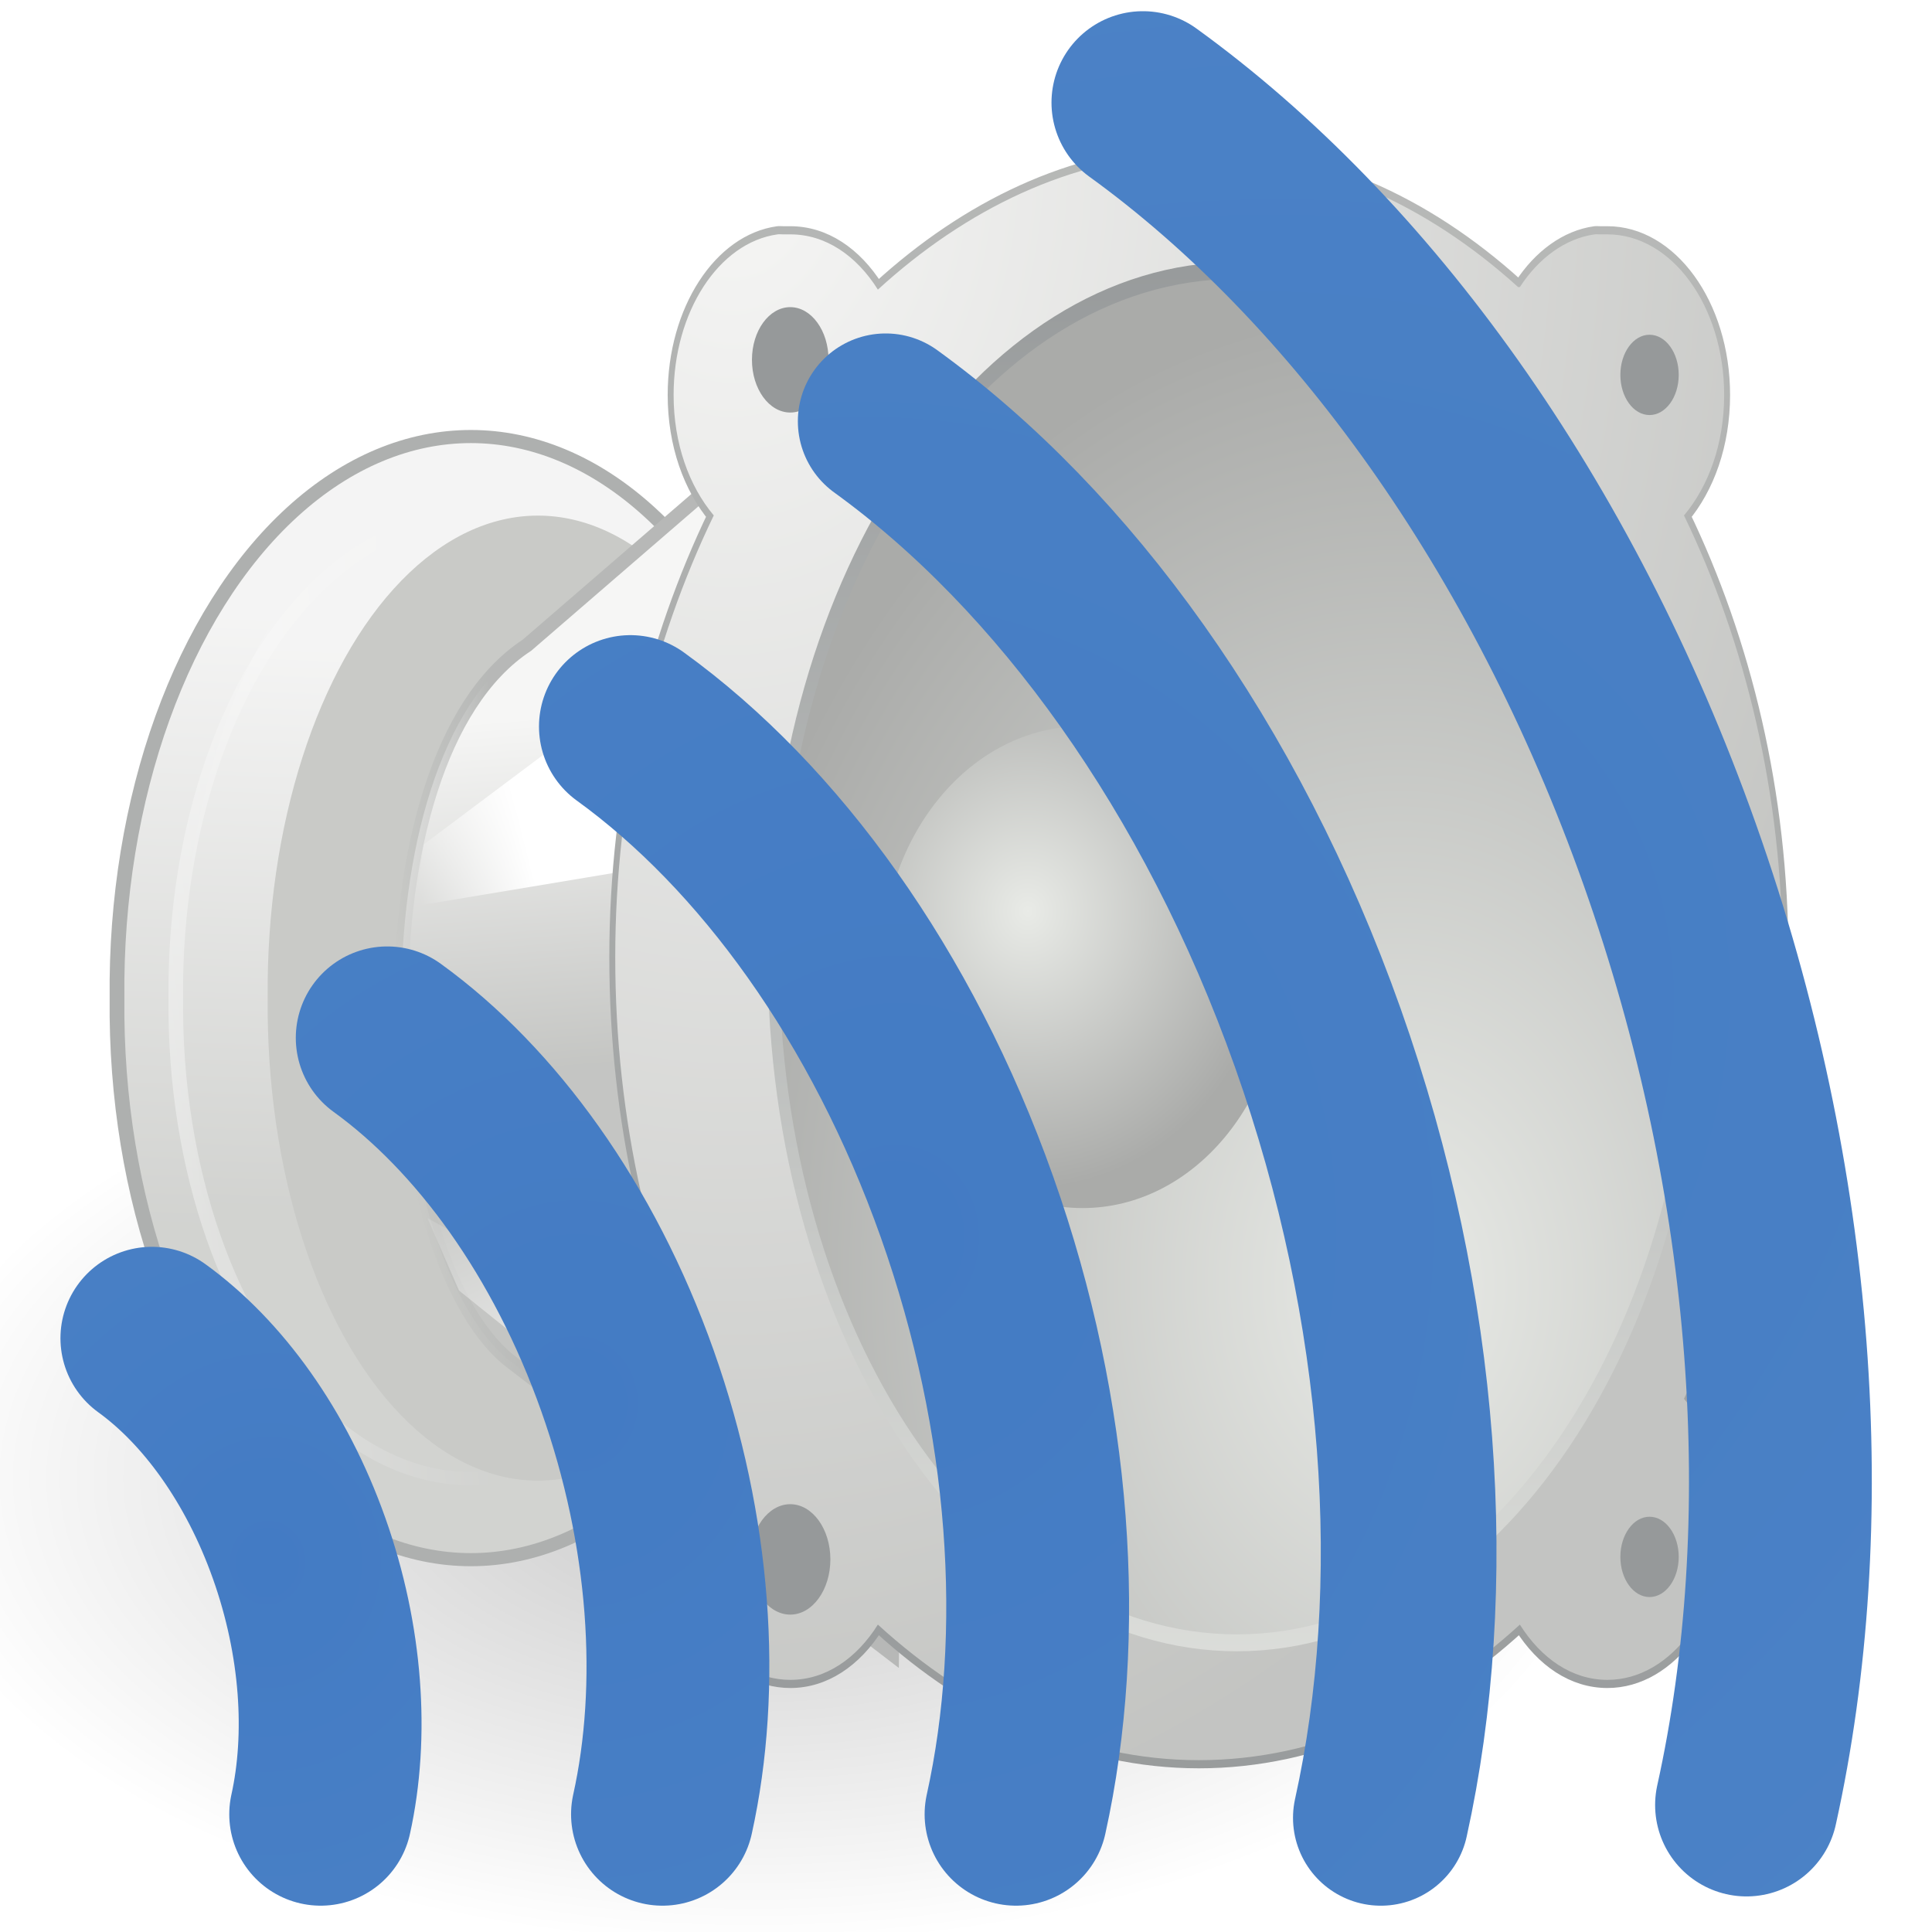
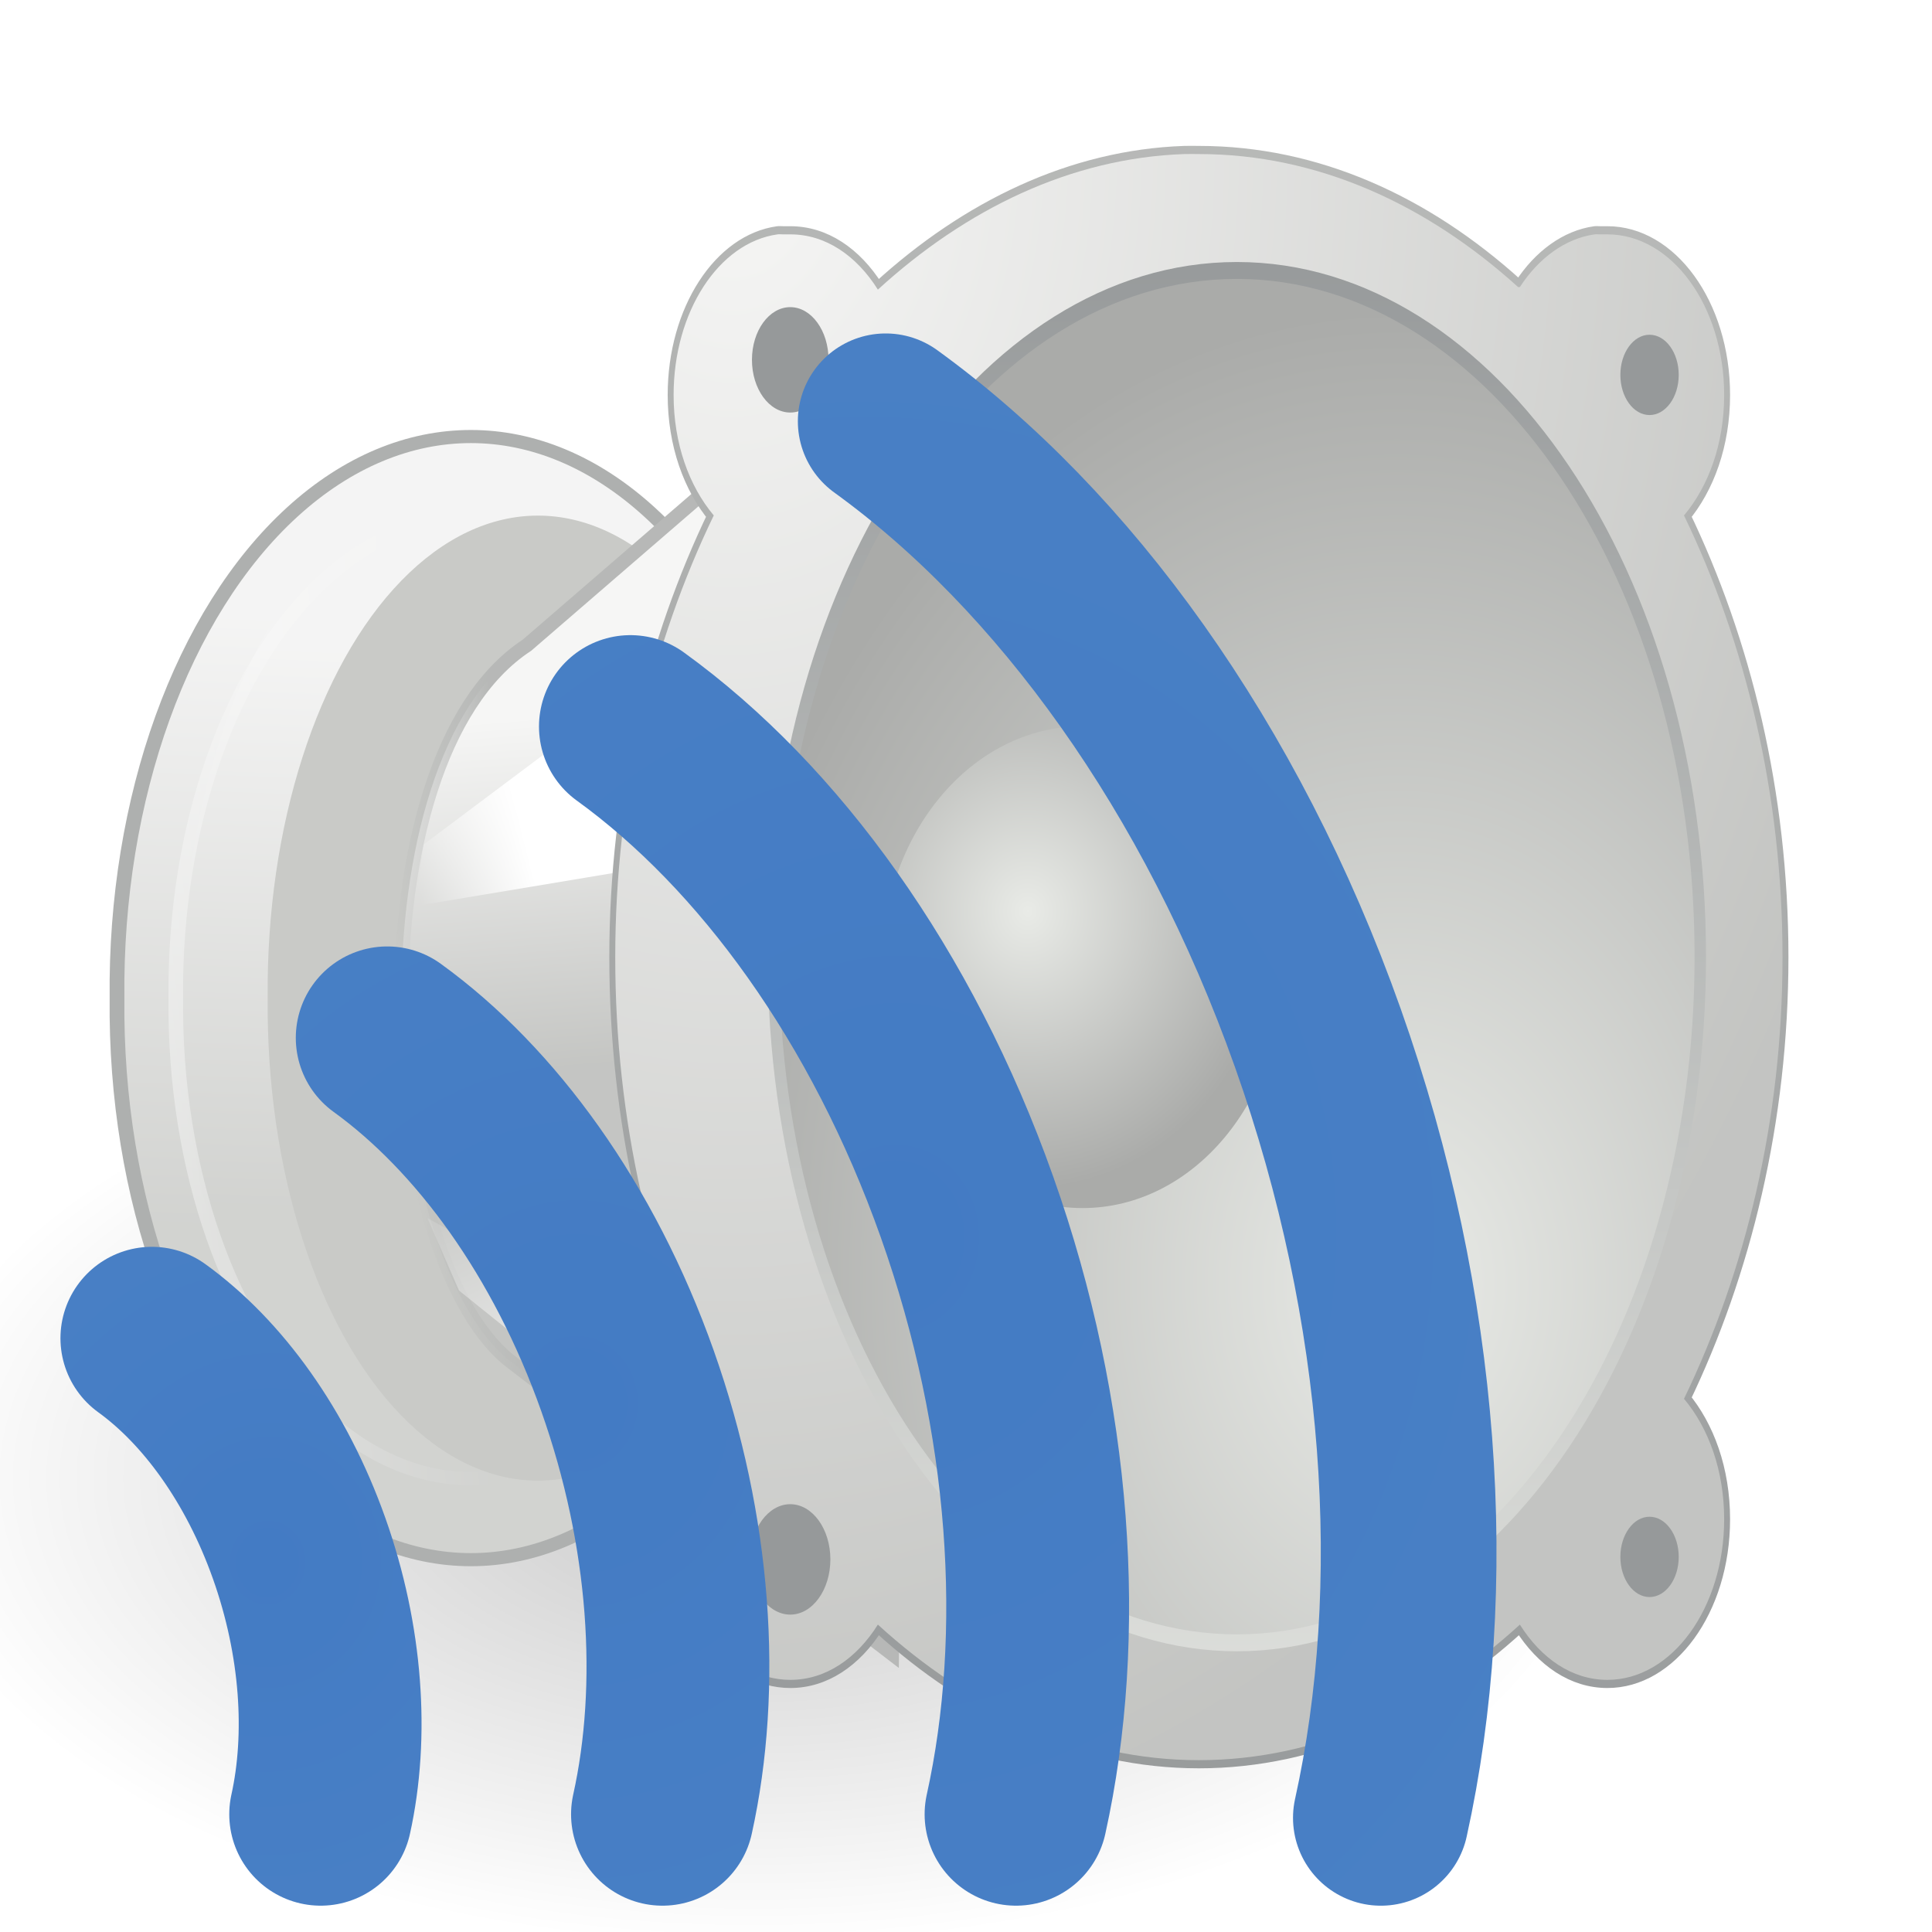
<svg xmlns="http://www.w3.org/2000/svg" xmlns:xlink="http://www.w3.org/1999/xlink" width="48" height="48" id="svg2566" version="1.0">
  <defs id="defs2568">
    <linearGradient id="linearGradient3510">
      <stop style="stop-color:#ffffff;stop-opacity:1;" offset="0" id="stop3512" />
      <stop style="stop-color:#ffffff;stop-opacity:0;" offset="1" id="stop3514" />
    </linearGradient>
    <linearGradient id="linearGradient3498">
      <stop style="stop-color:#437bc4;stop-opacity:1;" offset="0" id="stop3500" />
      <stop style="stop-color:#4f85c7;stop-opacity:1;" offset="1" id="stop3502" />
    </linearGradient>
    <linearGradient id="linearGradient3281">
      <stop style="stop-color:#ffffff;stop-opacity:1;" offset="0" id="stop3283" />
      <stop style="stop-color:#ffffff;stop-opacity:0;" offset="1" id="stop3285" />
    </linearGradient>
    <linearGradient id="linearGradient4099">
      <stop style="stop-color:#6f726f;stop-opacity:1;" offset="0" id="stop4101" />
      <stop style="stop-color:#6f726f;stop-opacity:0;" offset="1" id="stop4103" />
    </linearGradient>
    <linearGradient id="linearGradient4068">
      <stop style="stop-color:#eaeae9;stop-opacity:1;" offset="0" id="stop4070" />
      <stop style="stop-color:#a5a7a2;stop-opacity:1;" offset="1" id="stop4072" />
    </linearGradient>
    <linearGradient id="linearGradient3670">
      <stop id="stop3672" offset="0" style="stop-color:#d3d7cf" />
      <stop id="stop3674" offset="1" style="stop-color:#555753" />
    </linearGradient>
    <radialGradient xlink:href="#linearGradient3670" id="radialGradient3634" cx="6.88" cy="7.199" fx="6.88" fy="7.199" r="9.375" gradientUnits="userSpaceOnUse" gradientTransform="matrix(1.240749,0,0,1.157631,-1.713645,-1.134736)" />
    <linearGradient id="linearGradient3692">
      <stop style="stop-color:#2e3436;stop-opacity:1;" offset="0" id="stop3694" />
      <stop style="stop-color:#babdb6" offset="1" id="stop3696" />
    </linearGradient>
    <linearGradient xlink:href="#linearGradient3692" id="linearGradient3698" x1="-0.52" y1="-0.52" x2="-0.52" y2="19.27" gradientUnits="userSpaceOnUse" />
    <linearGradient id="linearGradient3628">
      <stop style="stop-color:#d3d7cf" offset="0" id="stop3630" />
      <stop style="stop-color:#555753" offset="1" id="stop3632" />
    </linearGradient>
    <radialGradient xlink:href="#linearGradient3628" id="radialGradient3644" cx="12.705" cy="13.847" fx="12.705" fy="13.847" r="9.375" gradientUnits="userSpaceOnUse" gradientTransform="matrix(6.370852e-2,-1.424475,1.547293,6.92112e-2,-9.530629,30.98681)" />
    <linearGradient id="linearGradient3730">
      <stop id="stop3732" offset="0" style="stop-color:#eeeeec" />
      <stop id="stop3734" offset="1" style="stop-color:#888a85" />
    </linearGradient>
    <radialGradient xlink:href="#linearGradient3730" id="radialGradient3728" gradientUnits="userSpaceOnUse" gradientTransform="matrix(-0.310032,2.110862,-2.082775,-0.305867,17.75288,16.41459)" cx="-1.002" cy="0.99" fx="-1.002" fy="0.99" r="9.921" />
    <linearGradient id="linearGradient1557">
      <stop id="stop1559" offset="0" style="stop-color:#2e3436;stop-opacity:1;" />
      <stop id="stop1561" offset="1" style="stop-color:#888a85" />
    </linearGradient>
    <linearGradient xlink:href="#linearGradient1557" id="linearGradient1549" x1="17.062" y1="34.95" x2="20.312" y2="5.375" gradientUnits="userSpaceOnUse" />
    <linearGradient id="linearGradient3676">
      <stop style="stop-color:#eeeeec" offset="0" id="stop4022" />
      <stop style="stop-color:#555753" offset="1" id="stop3680" />
    </linearGradient>
    <radialGradient xlink:href="#linearGradient3676" id="radialGradient3702" gradientUnits="userSpaceOnUse" gradientTransform="matrix(-0.127582,1.416065,-1.630141,-0.146854,17.48751,15.56121)" cx="-1.002" cy="0.99" fx="-1.002" fy="0.99" r="9.921" />
    <linearGradient id="linearGradient3788">
      <stop style="stop-color:#cccdcb;stop-opacity:1;" offset="0" id="stop3790" />
      <stop style="stop-color:#888a85;stop-opacity:1;" offset="1" id="stop3792" />
    </linearGradient>
    <linearGradient id="linearGradient3674">
      <stop style="stop-color:#ffffff;stop-opacity:0;" offset="0" id="stop3676" />
      <stop style="stop-color:#ffffff;stop-opacity:1;" offset="1" id="stop3678" />
    </linearGradient>
    <linearGradient id="linearGradient3657">
      <stop style="stop-color:#fafafa;stop-opacity:1;" offset="0" id="stop3659" />
      <stop style="stop-color:#bfbfbf;stop-opacity:1;" offset="1" id="stop3661" />
    </linearGradient>
    <linearGradient id="linearGradient3609">
      <stop style="stop-color:#000000;stop-opacity:1;" offset="0" id="stop3611" />
      <stop style="stop-color:#000000;stop-opacity:0;" offset="1" id="stop3613" />
    </linearGradient>
    <linearGradient xlink:href="#linearGradient4608" id="linearGradient4585" gradientUnits="userSpaceOnUse" gradientTransform="matrix(2.339723,0,0,2.339723,-116.0497,4.376374)" x1="56.303" y1="4.937" x2="56.609" y2="8.68" />
    <linearGradient xlink:href="#linearGradient4608" id="linearGradient4641" x1="58.016" y1="35.015" x2="57.954" y2="40.999" gradientUnits="userSpaceOnUse" spreadMethod="reflect" gradientTransform="matrix(0.997993,0,0,1,-97.71685,-9.352993)" />
    <linearGradient id="linearGradient4608">
      <stop style="stop-color:#eeeeec" offset="0" id="stop4610" />
      <stop style="stop-color:#8a8c87;stop-opacity:1;" offset="1" id="stop4612" />
    </linearGradient>
    <radialGradient xlink:href="#linearGradient3609" id="radialGradient3615" cx="6.408" cy="17.404" fx="6.408" fy="17.404" r="5.524" gradientTransform="matrix(1,0,0,0.416,0,10.16382)" gradientUnits="userSpaceOnUse" />
    <linearGradient xlink:href="#linearGradient3657" id="linearGradient3668" gradientUnits="userSpaceOnUse" x1="10.438" y1="8.29" x2="10.438" y2="18.985" gradientTransform="translate(-64.70027,0)" />
    <radialGradient xlink:href="#linearGradient3674" id="radialGradient3680" cx="5.082" cy="12.516" fx="5.082" fy="12.516" r="2.983" gradientTransform="matrix(2.017008,0,-1.9570578e-8,2.338468,0.6285502,-1.712618)" gradientUnits="userSpaceOnUse" />
    <linearGradient xlink:href="#linearGradient3788" id="linearGradient3794" x1="8.054" y1="11.03" x2="10.438" y2="11.03" gradientUnits="userSpaceOnUse" gradientTransform="translate(-64.70027,0)" />
    <linearGradient xlink:href="#linearGradient4068" id="linearGradient4095" gradientUnits="userSpaceOnUse" x1="7.576" y1="20.302" x2="7.322" y2="27.345" />
    <linearGradient xlink:href="#linearGradient4068" id="linearGradient4097" gradientUnits="userSpaceOnUse" x1="7.576" y1="20.302" x2="7.322" y2="27.345" />
    <linearGradient xlink:href="#linearGradient4099" id="linearGradient4105" x1="11.126" y1="25.56" x2="9.347" y2="25.737" gradientUnits="userSpaceOnUse" gradientTransform="matrix(1.713477,0,0,1.713477,-5.844493,-19.41451)" />
    <linearGradient xlink:href="#linearGradient3281" id="linearGradient3287" x1="4.683" y1="24.665" x2="8.371" y2="24.317" gradientUnits="userSpaceOnUse" />
    <radialGradient xlink:href="#linearGradient3498" id="radialGradient3504" cx="36.828" cy="24.428" fx="36.828" fy="24.428" r="1.24" gradientTransform="matrix(32.31305,-14.27586,12.61969,35.59261,-1476.071,-312.913)" gradientUnits="userSpaceOnUse" />
    <radialGradient xlink:href="#linearGradient3498" id="radialGradient3506" gradientUnits="userSpaceOnUse" gradientTransform="matrix(43.96827,-19.42511,10.90693,30.76199,-1863.7,-6.218901)" cx="36.828" cy="24.428" fx="36.828" fy="24.428" r="1.24" />
    <radialGradient xlink:href="#linearGradient3498" id="radialGradient3508" gradientUnits="userSpaceOnUse" gradientTransform="matrix(31.04821,-13.71706,12.12571,34.1994,-1418.48,-299.3364)" cx="36.828" cy="24.428" fx="36.828" fy="24.428" r="1.24" />
    <linearGradient xlink:href="#linearGradient3510" id="linearGradient3516" x1="9.486" y1="22.108" x2="7.378" y2="22.638" gradientUnits="userSpaceOnUse" gradientTransform="matrix(1.321942,0,0,1.321942,0.7364601,-9.731858)" />
    <radialGradient xlink:href="#linearGradient3498" id="radialGradient6911" gradientUnits="userSpaceOnUse" gradientTransform="matrix(40.65659,0,0,26.21348,-1479.312,-616.3284)" cx="36.828" cy="24.428" fx="36.828" fy="24.428" r="1.24" />
    <radialGradient xlink:href="#linearGradient3498" id="radialGradient6915" gradientUnits="userSpaceOnUse" gradientTransform="matrix(45.65283,0,0,29.43482,-1656.41,-695.1376)" cx="36.828" cy="24.428" fx="36.828" fy="24.428" r="1.24" />
    <radialGradient xlink:href="#linearGradient3498" id="radialGradient6919" gradientUnits="userSpaceOnUse" gradientTransform="matrix(23.06533,-10.19023,9.008039,25.40631,-1055.191,-210.4598)" cx="36.828" cy="24.428" fx="36.828" fy="24.428" r="1.24" />
    <radialGradient xlink:href="#linearGradient3498" id="radialGradient6923" gradientUnits="userSpaceOnUse" gradientTransform="matrix(14.14199,-6.247914,5.523079,15.57731,-649.0921,-111.6005)" cx="36.828" cy="24.428" fx="36.828" fy="24.428" r="1.24" />
  </defs>
  <g id="layer1">
    <g style="opacity:0.5;stroke-width:0.203;stroke-miterlimit:4;stroke-dasharray:none" id="g4951" transform="matrix(1.450031,0,0,1.995169,-5.014883,-24.10487)">
      <path style="opacity:0.429;color:#000000;fill:url(#radialGradient3615);fill-opacity:1;fill-rule:nonzero;stroke:none;stroke-width:0.079;stroke-linecap:round;stroke-linejoin:round;marker:none;marker-start:none;marker-mid:none;marker-end:none;stroke-miterlimit:4;stroke-dasharray:none;stroke-dashoffset:0;stroke-opacity:1;visibility:visible;display:inline;overflow:visible" id="path3607" d="M 11.932 17.404 A 5.524 2.298 0 1 1  0.884,17.404 A 5.524 2.298 0 1 1  11.932 17.404 z" transform="matrix(2.645567,0,0,2.52105,-0.5794078,-13.3796)" />
      <g style="stroke-width:0.203;stroke-miterlimit:4;stroke-dasharray:none" id="g3963">
        <g style="stroke-width:0.202;stroke-miterlimit:4;stroke-dasharray:none" transform="matrix(1.181684,0,0,0.8588133,3.7081077e-2,3.176072)" id="g4090">
          <path style="opacity:1;color:#000000;fill:url(#linearGradient4095);fill-opacity:1;fill-rule:nonzero;stroke:#5d615f;stroke-width:0.151;stroke-linecap:round;stroke-linejoin:round;marker:none;marker-start:none;marker-mid:none;marker-end:none;stroke-miterlimit:4;stroke-dasharray:none;stroke-dashoffset:0;stroke-opacity:1;visibility:visible;display:inline;overflow:visible" id="path4076" d="M 12.374 24.665 A 3.624 6.364 0 1 1  5.127,24.665 A 3.624 6.364 0 1 1  12.374 24.665 z" transform="matrix(1.415965,0,0,1.258558,-2.667614,-6.200669)" />
          <path transform="matrix(1.154526,0,0,1.154526,-0.379902,-3.63468)" d="M 12.374 24.665 A 3.624 6.364 0 1 1  5.127,24.665 A 3.624 6.364 0 1 1  12.374 24.665 z" id="path4060" style="opacity:1;color:#000000;fill:url(#linearGradient4097);fill-opacity:1;fill-rule:nonzero;stroke:none;stroke-width:0.175;stroke-linecap:round;stroke-linejoin:round;marker:none;marker-start:none;marker-mid:none;marker-end:none;stroke-miterlimit:4;stroke-dasharray:none;stroke-dashoffset:0;stroke-opacity:1;visibility:visible;display:inline;overflow:visible" />
          <path style="opacity:1;color:#000000;fill:#93958f;fill-opacity:1;fill-rule:nonzero;stroke:none;stroke-width:0.187;stroke-linecap:round;stroke-linejoin:round;marker:none;marker-start:none;marker-mid:none;marker-end:none;stroke-miterlimit:4;stroke-dasharray:none;stroke-dashoffset:0;stroke-opacity:1;visibility:visible;display:inline;overflow:visible" id="path4058" d="M 12.374 24.665 A 3.624 6.364 0 1 1  5.127,24.665 A 3.624 6.364 0 1 1  12.374 24.665 z" transform="matrix(1.081355,0,0,1.081355,1.232653,-1.829889)" />
          <path transform="matrix(1.1807,0,0,1.076971,-0.608944,-1.721744)" d="M 12.374 24.665 A 3.624 6.364 0 1 1  5.127,24.665 A 3.624 6.364 0 1 1  12.374 24.665 z" id="path3279" style="opacity:0.396;color:#000000;fill:none;fill-opacity:1;fill-rule:nonzero;stroke:url(#linearGradient3287);stroke-width:0.179;stroke-linecap:round;stroke-linejoin:round;marker:none;marker-start:none;marker-mid:none;marker-end:none;stroke-miterlimit:4;stroke-dasharray:none;stroke-dashoffset:0;stroke-opacity:1;visibility:visible;display:inline;overflow:visible" />
        </g>
        <path transform="matrix(0.6896406,0,0,0.5012106,3.336554,12.90683)" id="path4542" d="M 13.269,14.384 L 22.642,6.288 L 22.339,39.446 L 12.815,32.142 C 9.483,29.416 8.877,17.261 13.269,14.384 z " style="color:#000000;fill:url(#linearGradient4585);fill-opacity:1;fill-rule:evenodd;stroke:url(#linearGradient4105);stroke-width:0.346;stroke-linecap:round;stroke-linejoin:miter;marker:none;marker-start:none;marker-mid:none;marker-end:none;stroke-miterlimit:4;stroke-dasharray:none;stroke-dashoffset:0;stroke-opacity:1;visibility:visible;display:inline;overflow:visible" />
        <path transform="matrix(0.6896406,0,0,0.5012106,3.336554,12.90683)" id="path4544" d="M 10.702,19.334 L 16.062,15.317 L 15.73,19.991 L 10.49,20.865 L 10.702,19.334 z " style="color:#000000;fill:url(#linearGradient3516);fill-opacity:1;fill-rule:evenodd;stroke:none;stroke-width:0.346;stroke-linecap:round;stroke-linejoin:miter;marker:none;marker-start:none;marker-mid:none;marker-end:none;stroke-miterlimit:4;stroke-dasharray:none;stroke-dashoffset:0;stroke-opacity:1;visibility:visible;display:inline;overflow:visible" />
        <path transform="matrix(0.6896406,0,0,0.5012106,3.336554,12.90683)" id="path3672" d="M 11.581,30.417 L 17.452,35.134 L 16.715,31.925 L 10.798,28.616 L 11.581,30.417 z " style="opacity:0.769;color:#000000;fill:url(#radialGradient3680);fill-opacity:1;fill-rule:nonzero;stroke:none;stroke-width:0.346;stroke-linecap:round;stroke-linejoin:round;marker:none;marker-start:none;marker-mid:none;marker-end:none;stroke-miterlimit:4;stroke-dasharray:none;stroke-dashoffset:0;stroke-opacity:1;visibility:visible;display:inline;overflow:visible" />
        <path style="opacity:1;color:#000000;fill:url(#radialGradient3702);fill-opacity:1;fill-rule:evenodd;stroke:url(#linearGradient1549);stroke-width:0.203;stroke-linecap:round;stroke-linejoin:miter;marker:none;marker-start:none;marker-mid:none;marker-end:none;stroke-miterlimit:4;stroke-dasharray:none;stroke-dashoffset:0;stroke-opacity:1;visibility:visible;display:inline;overflow:visible" d="M 23.75,14 C 21.81,14.049 20.013,14.683 18.5,15.688 C 18.133,15.264 17.604,15 17,15 C 16.965,15 16.913,15.001 16.875,15 C 16.847,15 16.806,14.997 16.781,15 C 15.773,15.102 15,15.965 15,17 C 15,17.604 15.264,18.133 15.688,18.5 C 14.639,20.08 14,21.962 14,24 C 14,26.034 14.612,27.922 15.656,29.5 C 15.243,29.87 15,30.402 15,31 C 15,32.104 15.896,33 17,33 C 17.604,33 18.133,32.736 18.5,32.312 C 20.08,33.361 21.962,34 24,34 C 26.038,34 27.92,33.361 29.5,32.312 C 29.867,32.736 30.396,33 31,33 C 32.104,33 33,32.104 33,31 C 33,30.396 32.736,29.867 32.312,29.5 C 33.361,27.92 34,26.038 34,24 C 34,21.962 33.361,20.08 32.312,18.5 C 32.736,18.133 33,17.604 33,17 C 33,15.896 32.104,15 31,15 C 30.965,15 30.913,15.001 30.875,15 C 30.847,15 30.806,14.997 30.781,15 C 30.277,15.051 29.819,15.298 29.5,15.656 C 29.493,15.652 29.475,15.661 29.469,15.656 C 27.895,14.62 26.025,14 24,14 C 23.914,14 23.836,13.998 23.75,14 z " id="path3726" />
        <path style="opacity:1;color:#000000;fill:url(#radialGradient3728);fill-opacity:1;fill-rule:evenodd;stroke:none;stroke-width:0.203;stroke-linecap:round;stroke-linejoin:miter;marker:none;marker-start:none;marker-mid:none;marker-end:none;stroke-miterlimit:4;stroke-dasharray:none;stroke-dashoffset:0;stroke-opacity:1;visibility:visible;display:inline;overflow:visible" d="M 23.75,14 C 21.81,14.049 20.013,14.683 18.5,15.688 C 18.133,15.264 17.604,15 17,15 C 16.965,15 16.913,15.001 16.875,15 C 16.847,15 16.806,14.997 16.781,15 C 15.773,15.102 15,15.965 15,17 C 15,17.604 15.264,18.133 15.688,18.5 C 14.639,20.08 14,21.962 14,24 C 14,26.034 14.612,27.922 15.656,29.5 C 15.243,29.87 15,30.402 15,31 C 15,32.104 15.896,33 17,33 C 17.604,33 18.133,32.736 18.5,32.312 C 20.08,33.361 21.962,34 24,34 C 26.038,34 27.92,33.361 29.5,32.312 C 29.867,32.736 30.396,33 31,33 C 32.104,33 33,32.104 33,31 C 33,30.396 32.736,29.867 32.312,29.5 C 33.361,27.92 34,26.038 34,24 C 34,21.962 33.361,20.08 32.312,18.5 C 32.736,18.133 33,17.604 33,17 C 33,15.896 32.104,15 31,15 C 30.965,15 30.913,15.001 30.875,15 C 30.847,15 30.806,14.997 30.781,15 C 30.277,15.051 29.819,15.298 29.5,15.656 C 29.493,15.652 29.475,15.661 29.469,15.656 C 27.895,14.62 26.025,14 24,14 C 23.914,14 23.836,13.998 23.75,14 z " id="path3507" />
        <path style="opacity:1;color:#000000;fill:url(#radialGradient3644);fill-opacity:1;fill-rule:evenodd;stroke:url(#linearGradient3698);stroke-width:0.231;stroke-linecap:round;stroke-linejoin:miter;marker:none;marker-start:none;marker-mid:none;marker-end:none;stroke-miterlimit:4;stroke-dasharray:none;stroke-dashoffset:0;stroke-opacity:1;visibility:visible;display:inline;overflow:visible" id="path3636" d="M 18.75 9.375 A 9.375 9.375 0 1 1  0,9.375 A 9.375 9.375 0 1 1  18.75 9.375 z" transform="matrix(0.846982,0,0,0.911415,16.71027,15.44956)" />
        <path style="opacity:1;color:#000000;fill:url(#radialGradient3634);fill-opacity:1;fill-rule:evenodd;stroke:none;stroke-width:0.593;stroke-linecap:round;stroke-linejoin:miter;marker:none;marker-start:none;marker-mid:none;marker-end:none;stroke-miterlimit:4;stroke-dasharray:none;stroke-dashoffset:0;stroke-opacity:1;visibility:visible;display:inline;overflow:visible" id="path3519" d="M 18.75 9.375 A 9.375 9.375 0 1 1  0,9.375 A 9.375 9.375 0 1 1  18.75 9.375 z" transform="matrix(0.367272,0,0,0.32,18.56254,21.125)" />
        <path transform="matrix(1.3125,0,0,1.3125,-4.657679,-5.09375)" style="opacity:1;color:#000000;fill:#2e3436;fill-opacity:1;fill-rule:evenodd;stroke:none;stroke-width:0.155;stroke-linecap:round;stroke-linejoin:miter;marker:none;marker-start:none;marker-mid:none;marker-end:none;stroke-miterlimit:4;stroke-dasharray:none;stroke-dashoffset:0;stroke-opacity:1;visibility:visible;display:inline;overflow:visible" id="path3718" d="M 17 16.5 A 0.5 0.5 0 1 1  16,16.5 A 0.5 0.5 0 1 1  17 16.5 z" />
        <path style="opacity:1;color:#000000;fill:#2e3436;fill-opacity:1;fill-rule:evenodd;stroke:none;stroke-width:0.203;stroke-linecap:round;stroke-linejoin:miter;marker:none;marker-start:none;marker-mid:none;marker-end:none;stroke-miterlimit:4;stroke-dasharray:none;stroke-dashoffset:0;stroke-opacity:1;visibility:visible;display:inline;overflow:visible" id="path3720" d="M 17 16.5 A 0.5 0.5 0 1 1  16,16.5 A 0.5 0.5 0 1 1  17 16.5 z" transform="translate(15.22159,0.25)" />
        <path style="opacity:1;color:#000000;fill:#2e3436;fill-opacity:1;fill-rule:evenodd;stroke:none;stroke-width:0.203;stroke-linecap:round;stroke-linejoin:miter;marker:none;marker-start:none;marker-mid:none;marker-end:none;stroke-miterlimit:4;stroke-dasharray:none;stroke-dashoffset:0;stroke-opacity:1;visibility:visible;display:inline;overflow:visible" id="path3722" d="M 17 16.5 A 0.5 0.5 0 1 1  16,16.5 A 0.5 0.5 0 1 1  17 16.5 z" transform="translate(15.22159,14.96875)" />
        <path style="opacity:1;color:#000000;fill:#2e3436;fill-opacity:1;fill-rule:evenodd;stroke:none;stroke-width:0.148;stroke-linecap:round;stroke-linejoin:miter;marker:none;marker-start:none;marker-mid:none;marker-end:none;stroke-miterlimit:4;stroke-dasharray:none;stroke-dashoffset:0;stroke-opacity:1;visibility:visible;display:inline;overflow:visible" id="path3724" d="M 17 16.5 A 0.5 0.5 0 1 1  16,16.5 A 0.5 0.5 0 1 1  17 16.5 z" transform="matrix(1.375,0,0,1.375,-5.688929,8.8125)" />
      </g>
    </g>
    <path id="path3488" d="M 25.243,45.075 C 26.226,40.631 25.886,35.237 24.024,29.985 C 22.162,24.733 19.103,20.54 15.662,18.051" style="opacity:1;color:#000000;fill:none;fill-opacity:1;fill-rule:evenodd;stroke:url(#radialGradient3504);stroke-width:4.542;stroke-linecap:round;stroke-linejoin:miter;marker:none;marker-start:none;marker-mid:none;marker-end:none;stroke-miterlimit:4;stroke-dasharray:none;stroke-dashoffset:0;stroke-opacity:1;visibility:visible;display:inline;overflow:visible" />
    <path style="opacity:1;color:#000000;fill:none;fill-opacity:1;fill-rule:evenodd;stroke:url(#radialGradient3508);stroke-width:4.365;stroke-linecap:round;stroke-linejoin:miter;marker:none;marker-start:none;marker-mid:none;marker-end:none;stroke-miterlimit:4;stroke-dasharray:none;stroke-dashoffset:0;stroke-opacity:1;visibility:visible;display:inline;overflow:visible" d="M 34.307,45.164 C 35.569,39.458 35.133,32.533 32.742,25.79 C 30.351,19.046 26.423,13.663 22.005,10.467" id="path3494" />
-     <path id="path3496" d="M 43.392,44.845 C 44.93,37.89 44.398,29.448 41.484,21.227 C 38.569,13.007 33.781,6.445 28.395,2.549" style="opacity:1;color:#000000;fill:none;fill-opacity:1;fill-rule:evenodd;stroke:url(#radialGradient3506);stroke-width:4.542;stroke-linecap:round;stroke-linejoin:miter;marker:none;marker-start:none;marker-mid:none;marker-end:none;stroke-miterlimit:4;stroke-dasharray:none;stroke-dashoffset:0;stroke-opacity:1;visibility:visible;display:inline;overflow:visible" />
    <path style="opacity:1;color:#000000;fill:none;fill-opacity:1;fill-rule:evenodd;stroke:url(#radialGradient6919);stroke-width:4.542;stroke-linecap:round;stroke-linejoin:miter;marker:none;marker-start:none;marker-mid:none;marker-end:none;stroke-miterlimit:4;stroke-dasharray:none;stroke-dashoffset:0;stroke-opacity:1;visibility:visible;display:inline;overflow:visible" d="M 16.459,45.075 C 17.161,41.903 16.918,38.053 15.589,34.304 C 14.26,30.555 12.076,27.562 9.62,25.785" id="path6917" />
    <path id="path6921" d="M 7.967,45.075 C 8.397,43.13 8.248,40.77 7.433,38.471 C 6.618,36.172 5.279,34.337 3.773,33.248" style="opacity:1;color:#000000;fill:none;fill-opacity:1;fill-rule:evenodd;stroke:url(#radialGradient6923);stroke-width:4.542;stroke-linecap:round;stroke-linejoin:miter;marker:none;marker-start:none;marker-mid:none;marker-end:none;stroke-miterlimit:4;stroke-dasharray:none;stroke-dashoffset:0;stroke-opacity:1;visibility:visible;display:inline;overflow:visible" />
  </g>
</svg>
